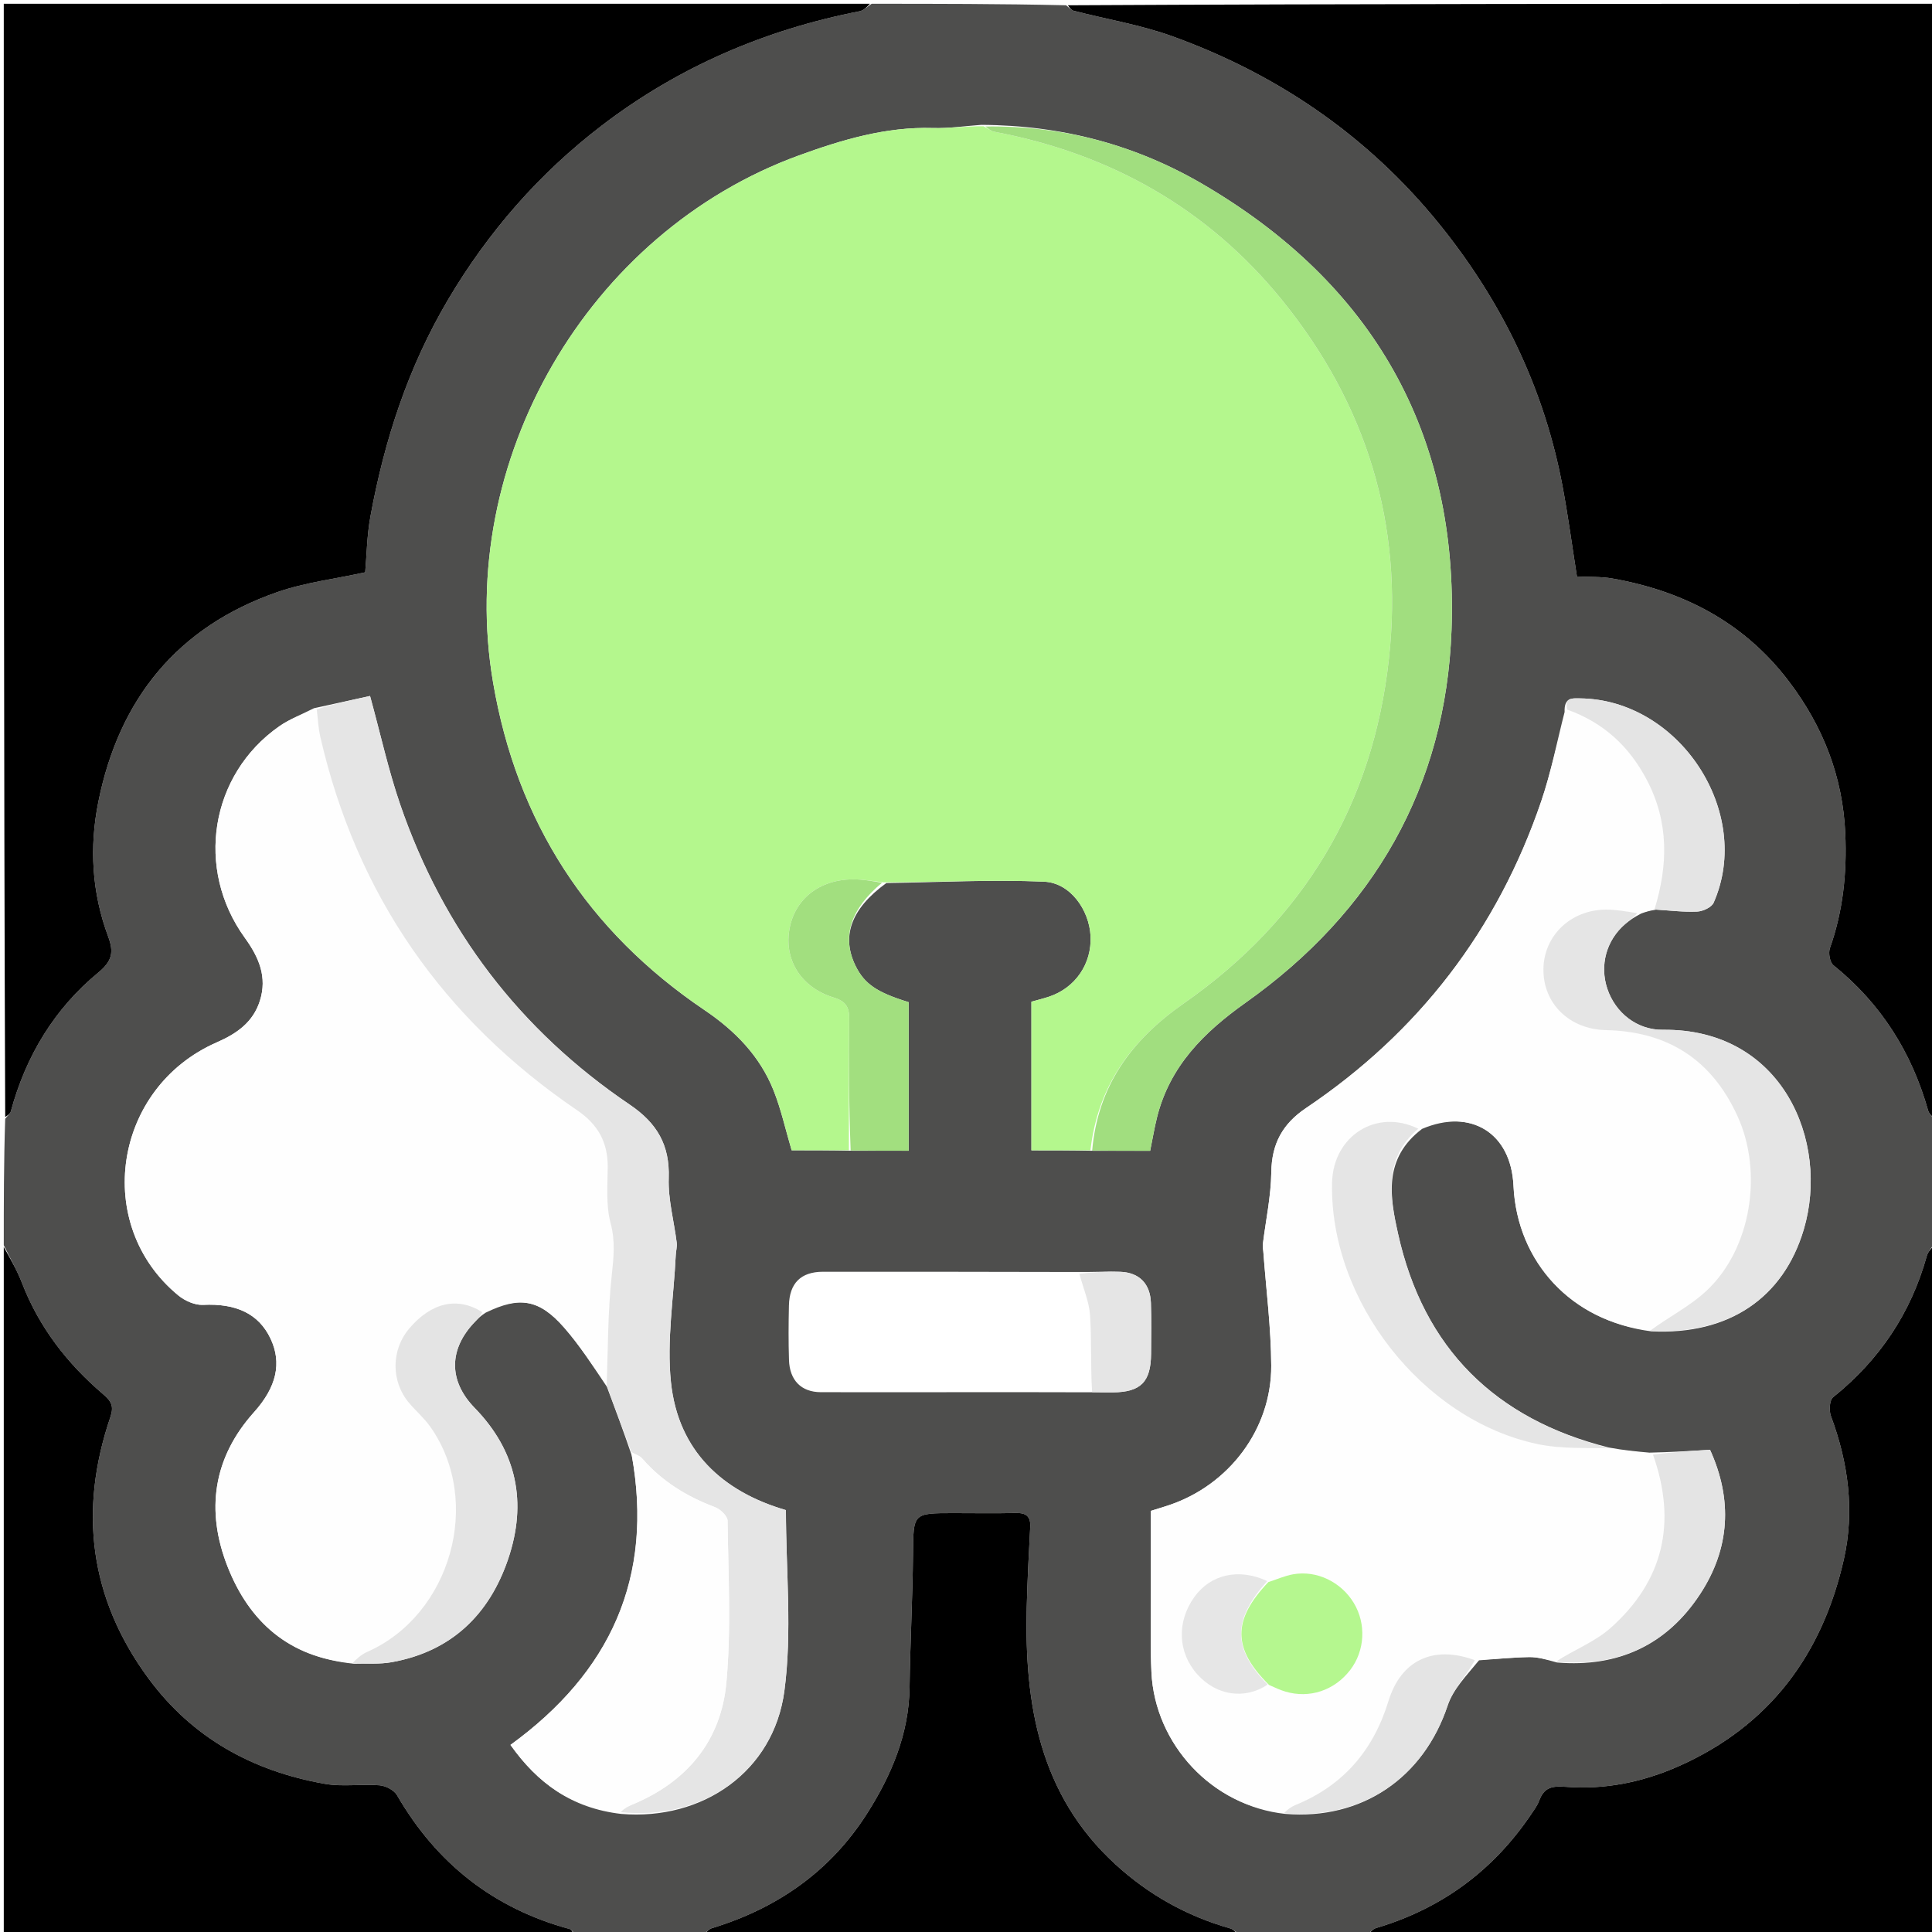
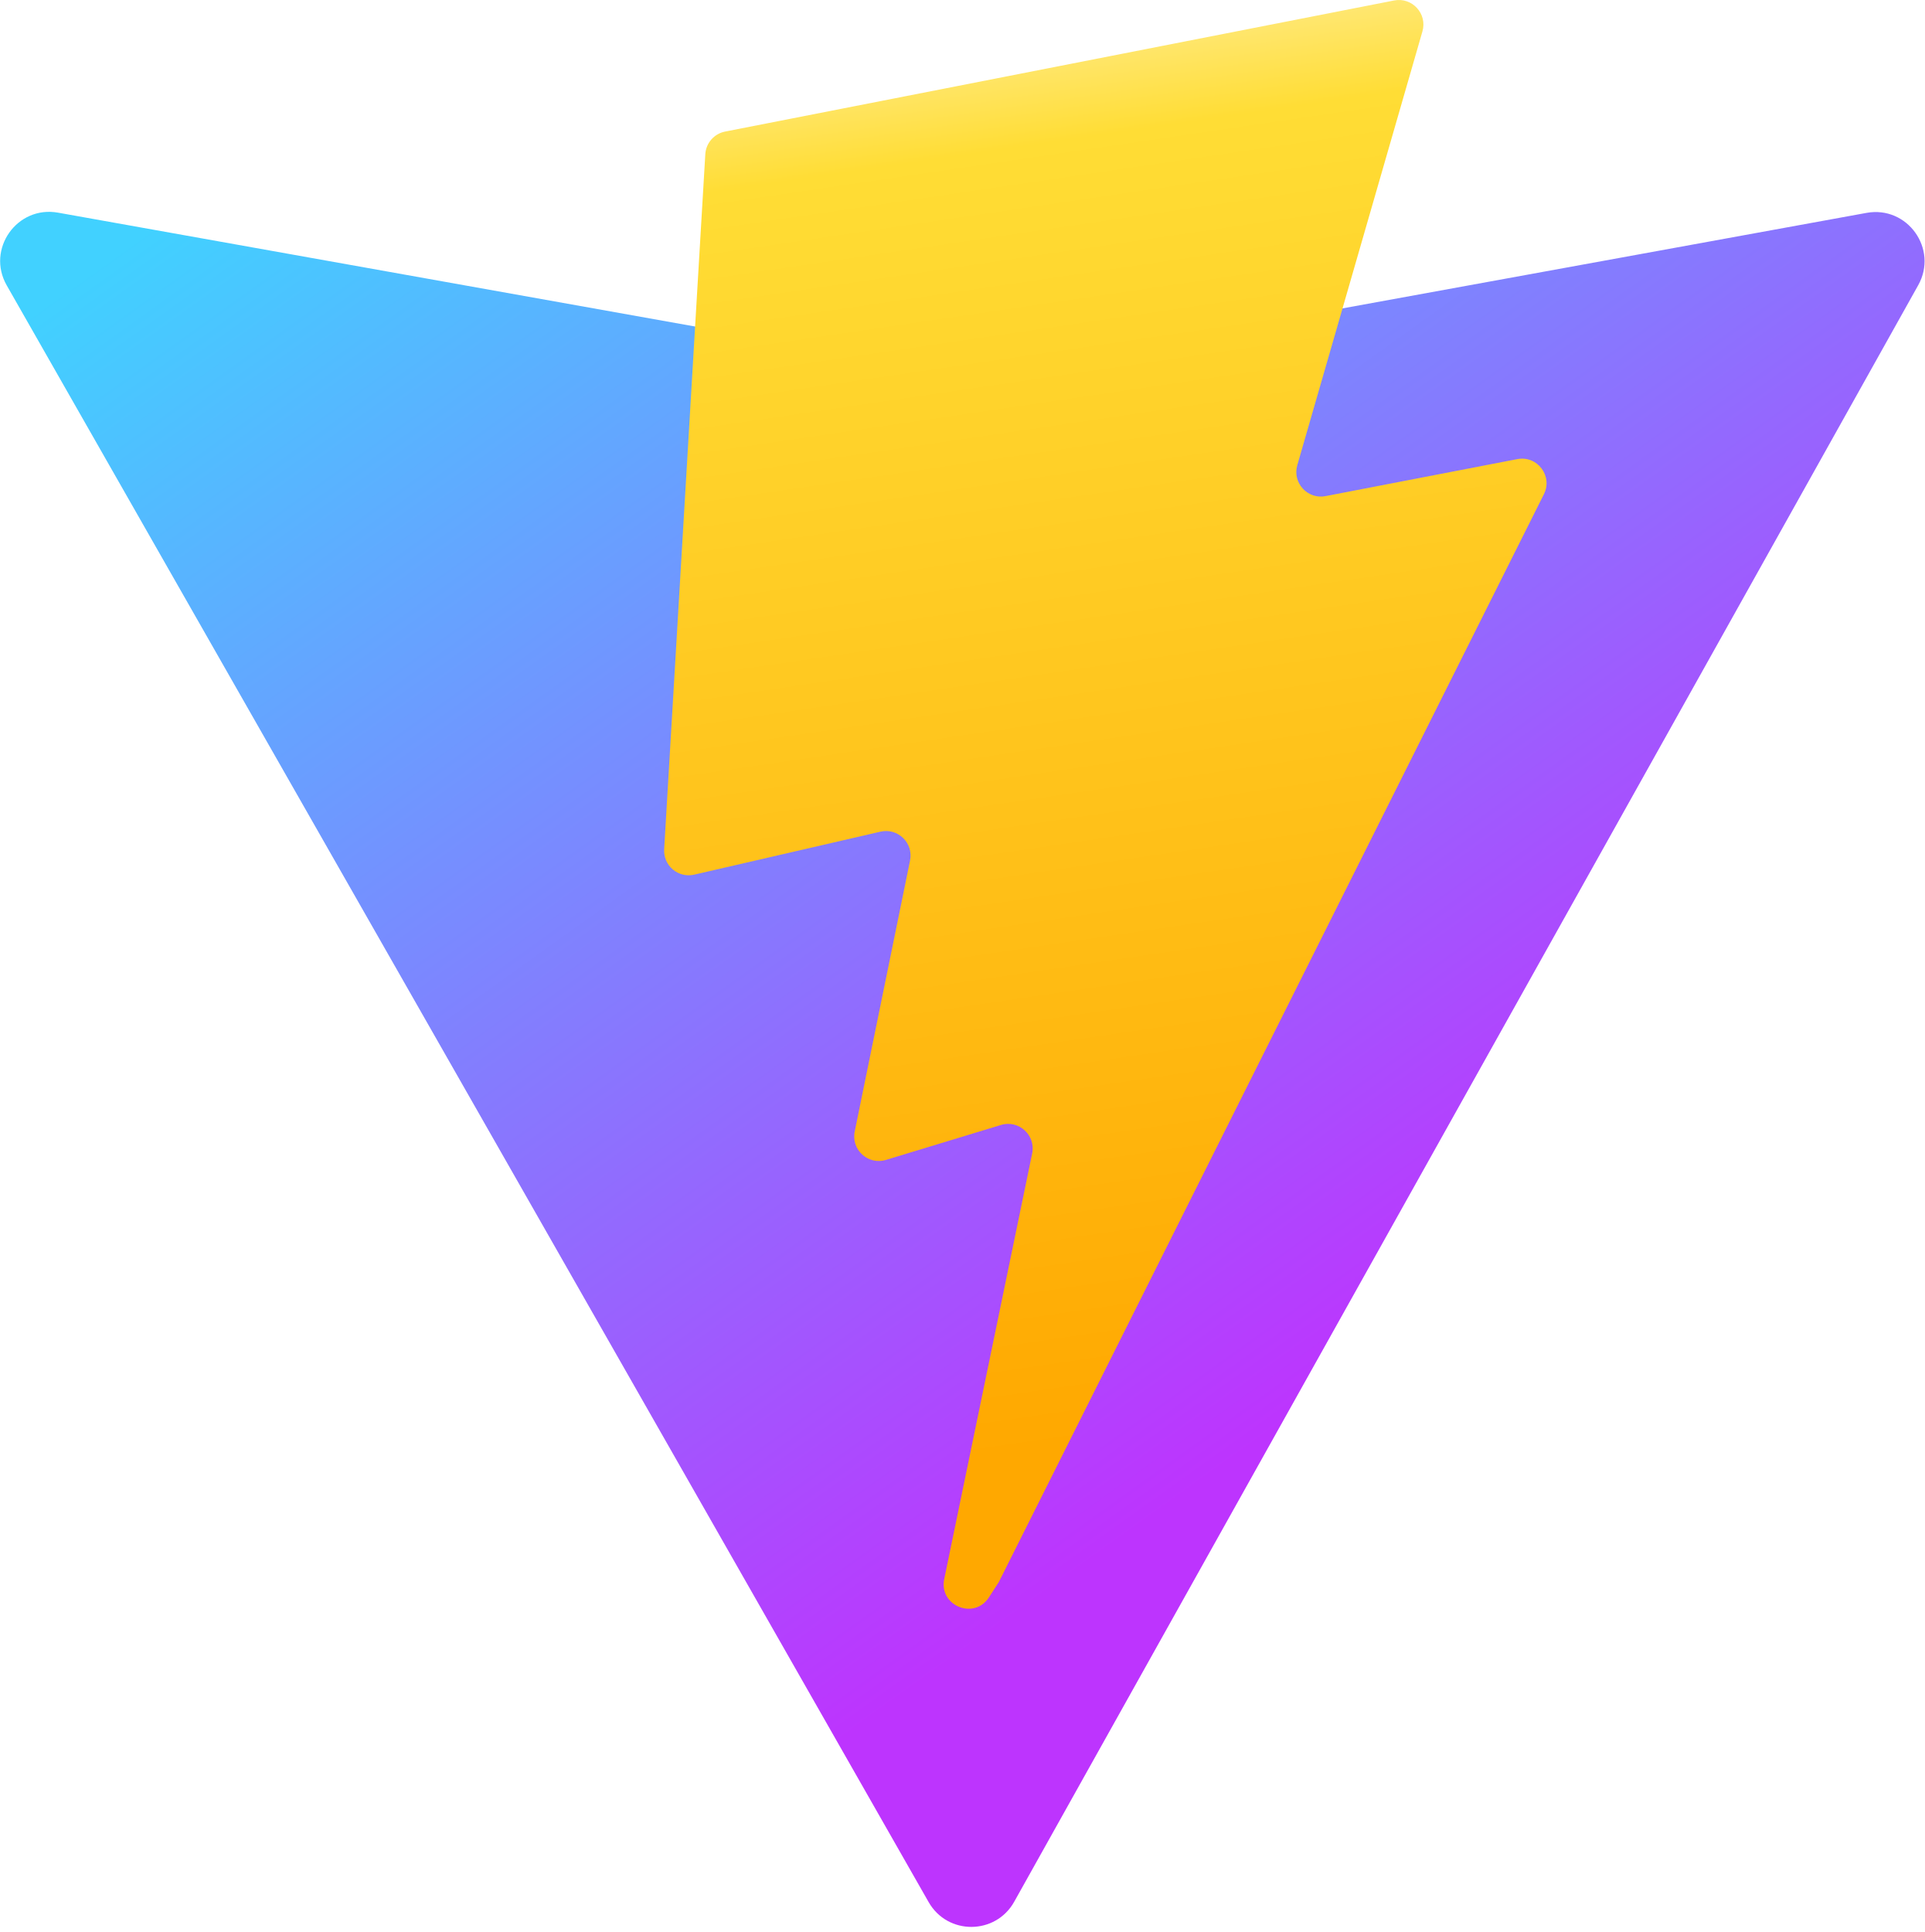
- <svg xmlns="http://www.w3.org/2000/svg" version="1.1" id="Layer_1" x="0px" y="0px" width="100%" viewBox="0 0 512 512" enable-background="new 0 0 512 512" xml:space="preserve" style="background-color:transparent;">
-   <path fill="#4E4E4D" opacity="1" stroke="none" d=" M231,1   C248.021,1 265.042,1 282.534,1.398   C283.512,2.159 283.971,2.713 284.535,2.858   C293.325,5.12 302.392,6.604 310.881,9.684   C340.021,20.261 364.528,37.525 383.628,62.146   C399.006,81.97 409.425,104.086 414.078,128.792   C415.565,136.689 416.624,144.666 417.905,152.772   C421.051,152.935 424.251,152.769 427.325,153.313   C446.251,156.663 462.304,165.034 474.116,180.624   C483.152,192.551 488.368,205.865 489.019,220.916   C489.468,231.294 488.443,241.413 484.947,251.271   C484.491,252.555 484.922,255.035 485.876,255.802   C498.451,265.934 506.613,278.845 510.977,294.304   C511.261,295.313 512.308,296.106 513,297   C513,307.688 513,318.375 512.624,329.51   C511.694,330.919 510.911,331.817 510.622,332.853   C506.389,348.024 498.073,360.415 485.785,370.279   C484.829,371.047 484.677,373.836 485.219,375.288   C489.837,387.67 491.531,400.455 488.629,413.277   C482.937,438.426 468.981,457.349 444.904,468.046   C435.349,472.29 425.276,474.329 414.995,473.529   C410.955,473.214 409.154,473.838 407.848,477.304   C407.391,478.514 406.58,479.606 405.847,480.695   C395.751,495.705 382.052,505.798 364.69,510.949   C363.679,511.249 362.892,512.299 362,513   C350.979,513 339.958,513 328.483,512.62   C327.365,511.837 326.749,511.263 326.028,511.059   C314.534,507.792 304.377,502.111 295.584,494.057   C275.488,475.65 271.473,451.634 272.093,426.063   C272.266,418.938 272.636,411.815 273.019,404.696   C273.173,401.844 271.945,400.901 269.2,400.965   C263.707,401.093 258.208,400.998 252.712,400.997   C241.881,400.996 242.065,400.999 241.96,411.854   C241.846,423.635 241.204,435.411 241.045,447.193   C240.878,459.591 236.2,470.507 229.768,480.622   C220.05,495.905 205.995,505.705 188.707,510.973   C187.693,511.281 186.897,512.308 186,513   C174.979,513 163.958,513 152.491,512.621   C151.709,511.896 151.43,511.344 151.03,511.236   C130.827,505.766 115.69,493.835 105.218,475.752   C104.433,474.397 102.221,473.257 100.583,473.125   C95.786,472.736 90.83,473.564 86.14,472.745   C67.012,469.405 50.93,460.568 39.28,444.711   C23.711,423.517 20.832,400.32 29.223,375.618   C30.203,372.731 29.638,371.453 27.305,369.459   C17.876,361.403 10.394,351.807 5.857,340.078   C4.516,336.611 2.634,333.354 1,330   C1,318.979 1,307.958 1.379,296.484   C2.139,295.533 2.719,295.088 2.871,294.528   C6.841,279.884 14.383,267.343 26.059,257.729   C29.829,254.625 30.173,252.239 28.656,248.166   C24.33,236.558 23.642,224.513 26.069,212.463   C31.551,185.243 46.989,166.14 73.471,156.92   C80.833,154.356 88.764,153.425 96.781,151.668   C97.188,147.088 97.243,141.919 98.161,136.908   C101.876,116.64 108.15,97.317 118.742,79.414   C129.416,61.374 142.943,45.918 159.482,33.268   C179.75,17.765 202.698,7.886 227.776,2.988   C228.936,2.762 229.929,1.682 231,1  M285.035,337.092   C262.721,337.062 240.406,336.993 218.091,337.028   C212.209,337.038 209.211,340.082 209.076,345.961   C208.964,350.787 208.936,355.623 209.093,360.447   C209.265,365.739 212.292,368.932 217.538,368.943   C241.348,368.995 265.159,368.888 289.874,368.975   C291.536,368.984 293.198,369.013 294.86,368.998   C302.314,368.933 304.997,366.246 305.045,358.742   C305.074,354.255 305.158,349.763 305.002,345.28   C304.825,340.2 301.924,337.23 296.91,337.046   C293.267,336.912 289.611,337.147 285.035,337.092  M167.42,385.709   C173.318,418.067 161.75,443.2 135.28,462.421   C142.448,472.505 151.406,479.173 164.61,480.709   C186.161,482.513 205.008,469.547 207.869,448.11   C209.96,432.441 208.278,416.268 208.278,400.195   C191.43,395.287 179.729,384.497 177.813,366.345   C176.645,355.27 178.548,343.869 179.083,332.615   C179.135,331.518 179.468,330.4 179.336,329.333   C178.629,323.616 177.027,317.886 177.221,312.211   C177.522,303.395 174.089,297.616 166.858,292.722   C137.786,273.045 117.474,246.423 106.061,213.22   C102.945,204.156 100.89,194.727 98.066,184.441   C93.504,185.432 88.721,186.471 83.199,187.689   C80.109,189.276 76.785,190.529 73.967,192.504   C55.7,205.297 51.638,230.24 64.895,248.549   C68.619,253.692 70.877,258.936 68.863,265.252   C67.053,270.925 62.754,273.916 57.446,276.239   C29.979,288.261 24.484,324.617 47.282,343.321   C49.014,344.742 51.663,345.91 53.816,345.803   C62.535,345.369 68.548,348.128 71.68,354.72   C74.769,361.222 73.26,367.628 67.328,374.234   C56.433,386.365 54.502,400.364 60.292,415.125   C66.039,429.779 76.55,439.198 93.838,440.91   C97.158,440.796 100.55,441.079 103.787,440.5   C119.565,437.68 129.65,427.929 134.658,413.182   C139.719,398.282 137.049,384.672 125.788,373.107   C118.741,365.869 118.908,357.397 125.983,350.173   C126.673,349.47 127.332,348.736 128.731,347.857   C137.701,343.514 142.852,344.255 149.464,351.783   C153.592,356.482 156.996,361.818 160.838,367.517   C162.995,373.275 165.152,379.032 167.42,385.709  M340.636,480.704   C360.917,482.368 377.263,471.159 383.652,451.956   C385.083,447.656 388.636,444.061 391.956,440.005   C396.386,439.695 400.813,439.221 405.247,439.144   C407.479,439.105 409.724,439.787 412.651,440.585   C428.811,441.926 441.696,435.944 450.54,422.465   C458.47,410.38 459.196,397.426 453.179,384.213   C447.879,384.535 442.926,384.836 437.127,384.966   C433.747,384.66 430.368,384.354 426.379,383.616   C396.257,376.089 377.275,357.386 370.506,326.997   C368.339,317.268 366.512,307.018 376.869,299.163   C389.852,293.643 400.439,300.223 401.089,314.216   C402.035,334.565 416.596,350.144 437.657,352.823   C458.108,353.826 472.633,344.007 478.024,325.798   C484.938,302.445 472.316,272.556 440.692,272.907   C433.782,272.984 428.103,268.373 425.976,262.081   C423.868,255.844 425.682,249.168 430.704,244.867   C431.831,243.902 433.066,243.065 434.91,242.104   C435.938,241.729 436.967,241.354 438.9,241.068   C442.534,241.278 446.179,241.746 449.794,241.575   C451.316,241.503 453.599,240.444 454.138,239.218   C464.689,215.246 445.045,185.356 418.706,185.078   C416.647,185.056 414.479,184.796 414.637,188.688   C412.605,196.569 411.071,204.618 408.456,212.301   C396.858,246.381 376.001,273.536 346.134,293.627   C339.868,297.842 337.009,303.107 336.908,310.677   C336.823,317.051 335.437,323.407 334.66,329.775   C334.585,330.392 334.745,331.037 334.791,331.67   C335.534,341.751 336.845,351.829 336.892,361.913   C336.97,378.718 325.709,393.549 309.783,398.887   C308.252,399.4 306.702,399.857 305.002,400.39   C305.002,407.663 304.99,414.653 305.005,421.643   C305.021,428.808 304.811,435.984 305.142,443.135   C306.031,462.347 321.437,478.679 340.636,480.704  M289.902,304.972   C294.857,304.972 299.813,304.972 304.8,304.972   C305.472,301.666 305.931,298.875 306.613,296.139   C310,282.554 319.004,273.593 330.139,265.692   C364.045,241.636 383.168,208.485 384.668,167.013   C386.555,114.856 363.797,75.089 318.665,48.76   C301.007,38.459 281.595,33.2 260.052,33.088   C255.775,33.391 251.487,34.054 247.223,33.928   C234.8,33.561 223.194,37.018 211.76,41.176   C155.786,61.534 120.639,122.19 130.675,180.881   C136.99,217.811 155.711,246.744 186.719,267.69   C194.799,273.148 201.366,279.853 204.994,288.947   C207.002,293.978 208.166,299.346 209.792,304.838   C214.686,304.838 219.826,304.838 225.899,304.956   C230.813,304.956 235.727,304.956 240.809,304.956   C240.809,291.323 240.809,278.419 240.809,265.588   C232.397,263.014 229.1,260.747 226.758,256.016   C222.929,248.283 225.409,240.889 234.89,234.02   C248.836,233.818 262.808,233.045 276.719,233.655   C283.648,233.958 288.671,241.163 289.007,248.076   C289.363,255.399 284.977,261.816 277.984,264.138   C276.448,264.648 274.869,265.028 273.337,265.46   C273.337,278.611 273.337,291.539 273.337,304.855   C278.735,304.855 283.852,304.855 289.902,304.972  z" />
-   <path fill="#000000" opacity="1" stroke="none" d=" M230.531,1   C229.929,1.682 228.936,2.762 227.776,2.988   C202.698,7.886 179.75,17.765 159.482,33.268   C142.943,45.918 129.416,61.374 118.742,79.414   C108.15,97.317 101.876,116.64 98.161,136.908   C97.243,141.919 97.188,147.088 96.781,151.668   C88.764,153.425 80.833,154.356 73.471,156.92   C46.989,166.14 31.551,185.243 26.069,212.463   C23.642,224.513 24.33,236.558 28.656,248.166   C30.173,252.239 29.829,254.625 26.059,257.729   C14.383,267.343 6.841,279.884 2.871,294.528   C2.719,295.088 2.139,295.533 1.379,296.016   C1,197.749 1,99.497 1,1   C77.354,1 153.708,1 230.531,1  z" />
-   <path fill="#000000" opacity="1" stroke="none" d=" M513,296.531   C512.308,296.106 511.261,295.313 510.977,294.304   C506.613,278.845 498.451,265.934 485.876,255.802   C484.922,255.035 484.491,252.555 484.947,251.271   C488.443,241.413 489.468,231.294 489.019,220.916   C488.368,205.865 483.152,192.551 474.116,180.624   C462.304,165.034 446.251,156.663 427.325,153.313   C424.251,152.769 421.051,152.935 417.905,152.772   C416.624,144.666 415.565,136.689 414.078,128.792   C409.425,104.086 399.006,81.97 383.628,62.146   C364.528,37.525 340.021,20.261 310.881,9.684   C302.392,6.604 293.325,5.12 284.535,2.858   C283.971,2.713 283.512,2.159 283.002,1.398   C359.603,1 436.206,1 513,1   C513,99.354 513,197.708 513,296.531  z" />
-   <path fill="#000000" opacity="1" stroke="none" d=" M1,330.469   C2.634,333.354 4.516,336.611 5.857,340.078   C10.394,351.807 17.876,361.403 27.305,369.459   C29.638,371.453 30.203,372.731 29.223,375.618   C20.832,400.32 23.711,423.517 39.28,444.711   C50.93,460.568 67.012,469.405 86.14,472.745   C90.83,473.564 95.786,472.736 100.583,473.125   C102.221,473.257 104.433,474.397 105.218,475.752   C115.69,493.835 130.827,505.766 151.03,511.236   C151.43,511.344 151.709,511.896 152.022,512.621   C101.733,513 51.465,513 1,513   C1,452.313 1,391.625 1,330.469  z" />
-   <path fill="#000000" opacity="1" stroke="none" d=" M362.469,513   C362.892,512.299 363.679,511.249 364.69,510.949   C382.052,505.798 395.751,495.705 405.847,480.695   C406.58,479.606 407.391,478.514 407.848,477.304   C409.154,473.838 410.955,473.214 414.995,473.529   C425.276,474.329 435.349,472.29 444.904,468.046   C468.981,457.349 482.937,438.426 488.629,413.277   C491.531,400.455 489.837,387.67 485.219,375.288   C484.677,373.836 484.829,371.047 485.785,370.279   C498.073,360.415 506.389,348.024 510.622,332.853   C510.911,331.817 511.694,330.919 512.624,329.979   C513,390.92 513,451.84 513,513   C462.979,513 412.958,513 362.469,513  z" />
-   <path fill="#000000" opacity="1" stroke="none" d=" M186.469,513   C186.897,512.308 187.693,511.281 188.707,510.973   C205.995,505.705 220.05,495.905 229.768,480.622   C236.2,470.507 240.878,459.591 241.045,447.193   C241.204,435.411 241.846,423.635 241.96,411.854   C242.065,400.999 241.881,400.996 252.712,400.997   C258.208,400.998 263.707,401.093 269.2,400.965   C271.945,400.901 273.173,401.844 273.019,404.696   C272.636,411.815 272.266,418.938 272.093,426.063   C271.473,451.634 275.488,475.65 295.584,494.057   C304.377,502.111 314.534,507.792 326.028,511.059   C326.749,511.263 327.365,511.837 328.015,512.62   C280.979,513 233.958,513 186.469,513  z" />
-   <path fill="#B4F78D" opacity="1" stroke="none" d=" M224.967,304.838   C219.826,304.838 214.686,304.838 209.792,304.838   C208.166,299.346 207.002,293.978 204.994,288.947   C201.366,279.853 194.799,273.148 186.719,267.69   C155.711,246.744 136.99,217.811 130.675,180.881   C120.639,122.19 155.786,61.534 211.76,41.176   C223.194,37.018 234.8,33.561 247.223,33.928   C251.487,34.054 255.775,33.391 260.677,33.464   C262.017,34.206 262.697,34.767 263.454,34.909   C294.23,40.695 320.095,55.271 339.783,79.57   C362.13,107.15 371.972,138.868 368.087,174.499   C363.863,213.237 345.425,243.761 313.747,265.881   C299.672,275.71 290.947,287.864 288.97,304.855   C283.852,304.855 278.735,304.855 273.337,304.855   C273.337,291.539 273.337,278.611 273.337,265.46   C274.869,265.028 276.448,264.648 277.984,264.138   C284.977,261.816 289.363,255.399 289.007,248.076   C288.671,241.163 283.648,233.958 276.719,233.655   C262.808,233.045 248.836,233.818 234.156,233.842   C230.972,233.444 228.521,233.031 226.071,233.037   C216.997,233.058 210.382,238.448 209.141,246.662   C207.931,254.671 212.45,261.756 220.966,264.368   C224.138,265.341 225.09,266.89 225.052,270.015   C224.911,281.621 224.978,293.23 224.967,304.838  z" />
-   <path fill="#FEFEFE" opacity="1" stroke="none" d=" M411.962,440.143   C409.724,439.787 407.479,439.105 405.247,439.144   C400.813,439.221 396.386,439.695 391.232,439.892   C379.846,435.93 371.294,439.94 367.965,450.784   C363.959,463.835 356.026,473.156 343.324,478.344   C342.125,478.834 341.055,479.639 339.925,480.298   C321.437,478.679 306.031,462.347 305.142,443.135   C304.811,435.984 305.021,428.808 305.005,421.643   C304.99,414.653 305.002,407.663 305.002,400.39   C306.702,399.857 308.252,399.4 309.783,398.887   C325.709,393.549 336.97,378.718 336.892,361.913   C336.845,351.829 335.534,341.751 334.791,331.67   C334.745,331.037 334.585,330.392 334.66,329.775   C335.437,323.407 336.823,317.051 336.908,310.677   C337.009,303.107 339.868,297.842 346.134,293.627   C376.001,273.536 396.858,246.381 408.456,212.301   C411.071,204.618 412.605,196.569 415.171,188.405   C425.056,191.553 431.762,197.837 436.402,206.64   C442.34,217.904 442.04,229.321 437.995,240.979   C436.967,241.354 435.938,241.729 434.19,241.951   C430.846,241.536 428.219,241.038 425.595,241.054   C416.259,241.111 409.15,247.935 409.026,256.763   C408.898,265.914 415.875,272.774 425.572,272.987   C441.946,273.347 453.609,280.768 460.466,295.799   C467.253,310.677 464.13,330.859 452.323,341.991   C447.848,346.211 442.077,349.056 436.897,352.527   C416.596,350.144 402.035,334.565 401.089,314.216   C400.439,300.223 389.852,293.643 376.237,298.996   C364.755,293.675 353.3,301.065 353.016,313.402   C352.298,344.565 376.937,376.22 407.444,382.69   C413.77,384.031 420.464,383.64 426.988,384.048   C430.368,384.354 433.747,384.66 437.635,385.415   C444.447,403.551 440.812,418.98 426.834,431.417   C422.623,435.164 416.96,437.28 411.962,440.143  M335.553,418.721   C328.277,415.484 320.819,417.237 316.537,423.191   C311.797,429.78 312.108,437.92 317.323,443.741   C322.335,449.337 329.888,450.519 336.88,446.896   C338.118,447.359 339.334,447.894 340.597,448.274   C347.025,450.207 353.655,447.991 357.822,442.558   C361.718,437.48 362.103,430.352 358.781,424.821   C355.447,419.27 348.993,416.099 342.726,417.197   C340.472,417.592 338.32,418.566 335.553,418.721  z" />
-   <path fill="#FEFEFE" opacity="1" stroke="none" d=" M160.725,366.868   C156.996,361.818 153.592,356.482 149.464,351.783   C142.852,344.255 137.701,343.514 128.171,347.634   C121.132,343.543 114.253,345.223 108.431,352.096   C103.628,357.766 103.605,366.161 108.432,371.819   C110.262,373.965 112.441,375.849 114.056,378.138   C127.993,397.893 119.49,427.975 97.329,437.759   C95.748,438.457 94.4,439.681 92.944,440.661   C76.55,439.198 66.039,429.779 60.292,415.125   C54.502,400.364 56.433,386.365 67.328,374.234   C73.26,367.628 74.769,361.222 71.68,354.72   C68.548,348.128 62.535,345.369 53.816,345.803   C51.663,345.91 49.014,344.742 47.282,343.321   C24.484,324.617 29.979,288.261 57.446,276.239   C62.754,273.916 67.053,270.925 68.863,265.252   C70.877,258.936 68.619,253.692 64.895,248.549   C51.638,230.24 55.7,205.297 73.967,192.504   C76.785,190.529 80.109,189.276 83.573,188.061   C84.255,190.73 84.38,193.069 84.897,195.318   C94.544,237.27 117.501,270.113 152.986,294.257   C158.453,297.977 161.1,302.711 161.053,309.27   C161.016,314.239 160.559,319.433 161.811,324.121   C163.102,328.958 162.627,333.276 162.113,338.05   C161.085,347.595 161.125,357.255 160.725,366.868  z" />
-   <path fill="#E5E5E5" opacity="1" stroke="none" d=" M160.781,367.192   C161.125,357.255 161.085,347.595 162.113,338.05   C162.627,333.276 163.102,328.958 161.811,324.121   C160.559,319.433 161.016,314.239 161.053,309.27   C161.1,302.711 158.453,297.977 152.986,294.257   C117.501,270.113 94.544,237.27 84.897,195.318   C84.38,193.069 84.255,190.73 83.942,187.972   C88.721,186.471 93.504,185.432 98.066,184.441   C100.89,194.727 102.945,204.156 106.061,213.22   C117.474,246.423 137.786,273.045 166.858,292.722   C174.089,297.616 177.522,303.395 177.221,312.211   C177.027,317.886 178.629,323.616 179.336,329.333   C179.468,330.4 179.135,331.518 179.083,332.615   C178.548,343.869 176.645,355.27 177.813,366.345   C179.729,384.497 191.43,395.287 208.278,400.195   C208.278,416.268 209.96,432.441 207.869,448.11   C205.008,469.547 186.161,482.513 164.495,480.23   C165.426,479.244 166.45,478.684 167.522,478.241   C182.021,472.257 191.062,461.386 192.489,445.98   C193.805,431.771 192.982,417.354 192.822,403.031   C192.808,401.789 190.936,399.965 189.539,399.44   C182.068,396.628 175.495,392.622 170.217,386.552   C169.509,385.738 168.291,385.367 167.309,384.79   C165.152,379.032 162.995,373.275 160.781,367.192  z" />
-   <path fill="#A1DE7F" opacity="1" stroke="none" d=" M289.436,304.913   C290.947,287.864 299.672,275.71 313.747,265.881   C345.425,243.761 363.863,213.237 368.087,174.499   C371.972,138.868 362.13,107.15 339.783,79.57   C320.095,55.271 294.23,40.695 263.454,34.909   C262.697,34.767 262.017,34.206 261.131,33.523   C281.595,33.2 301.007,38.459 318.665,48.76   C363.797,75.089 386.555,114.856 384.668,167.013   C383.168,208.485 364.045,241.636 330.139,265.692   C319.004,273.593 310,282.554 306.613,296.139   C305.931,298.875 305.472,301.666 304.8,304.972   C299.813,304.972 294.857,304.972 289.436,304.913  z" />
-   <path fill="#FEFEFE" opacity="1" stroke="none" d=" M167.365,385.25   C168.291,385.367 169.509,385.738 170.217,386.552   C175.495,392.622 182.068,396.628 189.539,399.44   C190.936,399.965 192.808,401.789 192.822,403.031   C192.982,417.354 193.805,431.771 192.489,445.98   C191.062,461.386 182.021,472.257 167.522,478.241   C166.45,478.684 165.426,479.244 164.138,480.023   C151.406,479.173 142.448,472.505 135.28,462.421   C161.75,443.2 173.318,418.067 167.365,385.25  z" />
-   <path fill="none" opacity="1" stroke="none" d=" M288.969,368.838   C265.159,368.888 241.348,368.995 217.538,368.943   C212.292,368.932 209.265,365.739 209.093,360.447   C208.936,355.623 208.964,350.787 209.076,345.961   C209.211,340.082 212.209,337.038 218.091,337.028   C240.406,336.993 262.721,337.062 285.582,337.5   C287.089,341.47 288.645,344.992 288.879,348.599   C289.315,355.319 288.982,362.089 288.969,368.838  z" />
-   <path fill="#E5E5E5" opacity="1" stroke="none" d=" M437.277,352.675   C442.077,349.056 447.848,346.211 452.323,341.991   C464.13,330.859 467.253,310.677 460.466,295.799   C453.609,280.768 441.946,273.347 425.572,272.987   C415.875,272.774 408.898,265.914 409.026,256.763   C409.15,247.935 416.259,241.111 425.595,241.054   C428.219,241.038 430.846,241.536 433.861,241.983   C433.066,243.065 431.831,243.902 430.704,244.867   C425.682,249.168 423.868,255.844 425.976,262.081   C428.103,268.373 433.782,272.984 440.692,272.907   C472.316,272.556 484.938,302.445 478.024,325.798   C472.633,344.007 458.108,353.826 437.277,352.675  z" />
-   <path fill="#E4E4E4" opacity="1" stroke="none" d=" M93.391,440.785   C94.4,439.681 95.748,438.457 97.329,437.759   C119.49,427.975 127.993,397.893 114.056,378.138   C112.441,375.849 110.262,373.965 108.432,371.819   C103.605,366.161 103.628,357.766 108.431,352.096   C114.253,345.223 121.132,343.543 127.807,347.714   C127.332,348.736 126.673,349.47 125.983,350.173   C118.908,357.397 118.741,365.869 125.788,373.107   C137.049,384.672 139.719,398.282 134.658,413.182   C129.65,427.929 119.565,437.68 103.787,440.5   C100.55,441.079 97.158,440.796 93.391,440.785  z" />
-   <path fill="#E5E5E5" opacity="1" stroke="none" d=" M426.684,383.832   C420.464,383.64 413.77,384.031 407.444,382.69   C376.937,376.22 352.298,344.565 353.016,313.402   C353.3,301.065 364.755,293.675 375.87,299.126   C366.512,307.018 368.339,317.268 370.506,326.997   C377.275,357.386 396.257,376.089 426.684,383.832  z" />
-   <path fill="#A2DF7F" opacity="1" stroke="none" d=" M225.433,304.897   C224.978,293.23 224.911,281.621 225.052,270.015   C225.09,266.89 224.138,265.341 220.966,264.368   C212.45,261.756 207.931,254.671 209.141,246.662   C210.382,238.448 216.997,233.058 226.071,233.037   C228.521,233.031 230.972,233.444 233.749,233.93   C225.409,240.889 222.929,248.283 226.758,256.016   C229.1,260.747 232.397,263.014 240.809,265.588   C240.809,278.419 240.809,291.323 240.809,304.956   C235.727,304.956 230.813,304.956 225.433,304.897  z" />
-   <path fill="#E4E4E4" opacity="1" stroke="none" d=" M412.307,440.364   C416.96,437.28 422.623,435.164 426.834,431.417   C440.812,418.98 444.447,403.551 438.058,385.501   C442.926,384.836 447.879,384.535 453.179,384.213   C459.196,397.426 458.47,410.38 450.54,422.465   C441.696,435.944 428.811,441.926 412.307,440.364  z" />
-   <path fill="#E4E4E4" opacity="1" stroke="none" d=" M438.448,241.023   C442.04,229.321 442.34,217.904 436.402,206.64   C431.762,197.837 425.056,191.553 415.349,188.06   C414.479,184.796 416.647,185.056 418.706,185.078   C445.045,185.356 464.689,215.246 454.138,239.218   C453.599,240.444 451.316,241.503 449.794,241.575   C446.179,241.746 442.534,241.278 438.448,241.023  z" />
-   <path fill="#E4E4E4" opacity="1" stroke="none" d=" M340.28,480.501   C341.055,479.639 342.125,478.834 343.324,478.344   C356.026,473.156 363.959,463.835 367.965,450.784   C371.294,439.94 379.846,435.93 390.86,439.96   C388.636,444.061 385.083,447.656 383.652,451.956   C377.263,471.159 360.917,482.368 340.28,480.501  z" />
-   <path fill="#E5E5E5" opacity="1" stroke="none" d=" M289.422,368.907   C288.982,362.089 289.315,355.319 288.879,348.599   C288.645,344.992 287.089,341.47 286.045,337.563   C289.611,337.147 293.267,336.912 296.91,337.046   C301.924,337.23 304.825,340.2 305.002,345.28   C305.158,349.763 305.074,354.255 305.045,358.742   C304.997,366.246 302.314,368.933 294.86,368.998   C293.198,369.013 291.536,368.984 289.422,368.907  z" />
-   <path fill="#B5F78F" opacity="1" stroke="none" d=" M336.121,419.276   C338.32,418.566 340.472,417.592 342.726,417.197   C348.993,416.099 355.447,419.27 358.781,424.821   C362.103,430.352 361.718,437.48 357.822,442.558   C353.655,447.991 347.025,450.207 340.597,448.274   C339.334,447.894 338.118,447.359 336.311,446.533   C326.526,436.863 326.634,429.237 336.121,419.276  z" />
-   <path fill="#E6E6E6" opacity="1" stroke="none" d=" M335.837,418.998   C326.634,429.237 326.526,436.863 335.938,446.429   C329.888,450.519 322.335,449.337 317.323,443.741   C312.108,437.92 311.797,429.78 316.537,423.191   C320.819,417.237 328.277,415.484 335.837,418.998  z" />
+ <svg xmlns="http://www.w3.org/2000/svg" aria-hidden="true" role="img" class="iconify iconify--logos" width="31.88" height="32" preserveAspectRatio="xMidYMid meet" viewBox="0 0 256 257">
+   <defs>
+     <linearGradient id="IconifyId1813088fe1fbc01fb466" x1="-.828%" x2="57.636%" y1="7.652%" y2="78.411%">
+       <stop offset="0%" stop-color="#41D1FF" />
+       <stop offset="100%" stop-color="#BD34FE" />
+     </linearGradient>
+     <linearGradient id="IconifyId1813088fe1fbc01fb467" x1="43.376%" x2="50.316%" y1="2.242%" y2="89.03%">
+       <stop offset="0%" stop-color="#FFEA83" />
+       <stop offset="8.333%" stop-color="#FFDD35" />
+       <stop offset="100%" stop-color="#FFA800" />
+     </linearGradient>
+   </defs>
+   <path fill="url(#IconifyId1813088fe1fbc01fb466)" d="M255.153 37.938L134.897 252.976c-2.483 4.44-8.862 4.466-11.382.048L.875 37.958c-2.746-4.814 1.371-10.646 6.827-9.67l120.385 21.517a6.537 6.537 0 0 0 2.322-.004l117.867-21.483c5.438-.991 9.574 4.796 6.877 9.62Z" />
+   <path fill="url(#IconifyId1813088fe1fbc01fb467)" d="M185.432.063L96.44 17.501a3.268 3.268 0 0 0-2.634 3.014l-5.474 92.456a3.268 3.268 0 0 0 3.997 3.378l24.777-5.718c2.318-.535 4.413 1.507 3.936 3.838l-7.361 36.047c-.495 2.426 1.782 4.5 4.151 3.78l15.304-4.649c2.372-.72 4.652 1.36 4.15 3.788l-11.698 56.621c-.732 3.542 3.979 5.473 5.943 2.437l1.313-2.028l72.516-144.72c1.215-2.423-.88-5.186-3.54-4.672l-25.505 4.922c-2.396.462-4.435-1.77-3.759-4.114l16.646-57.705c.677-2.35-1.37-4.583-3.769-4.113Z" />
</svg>
